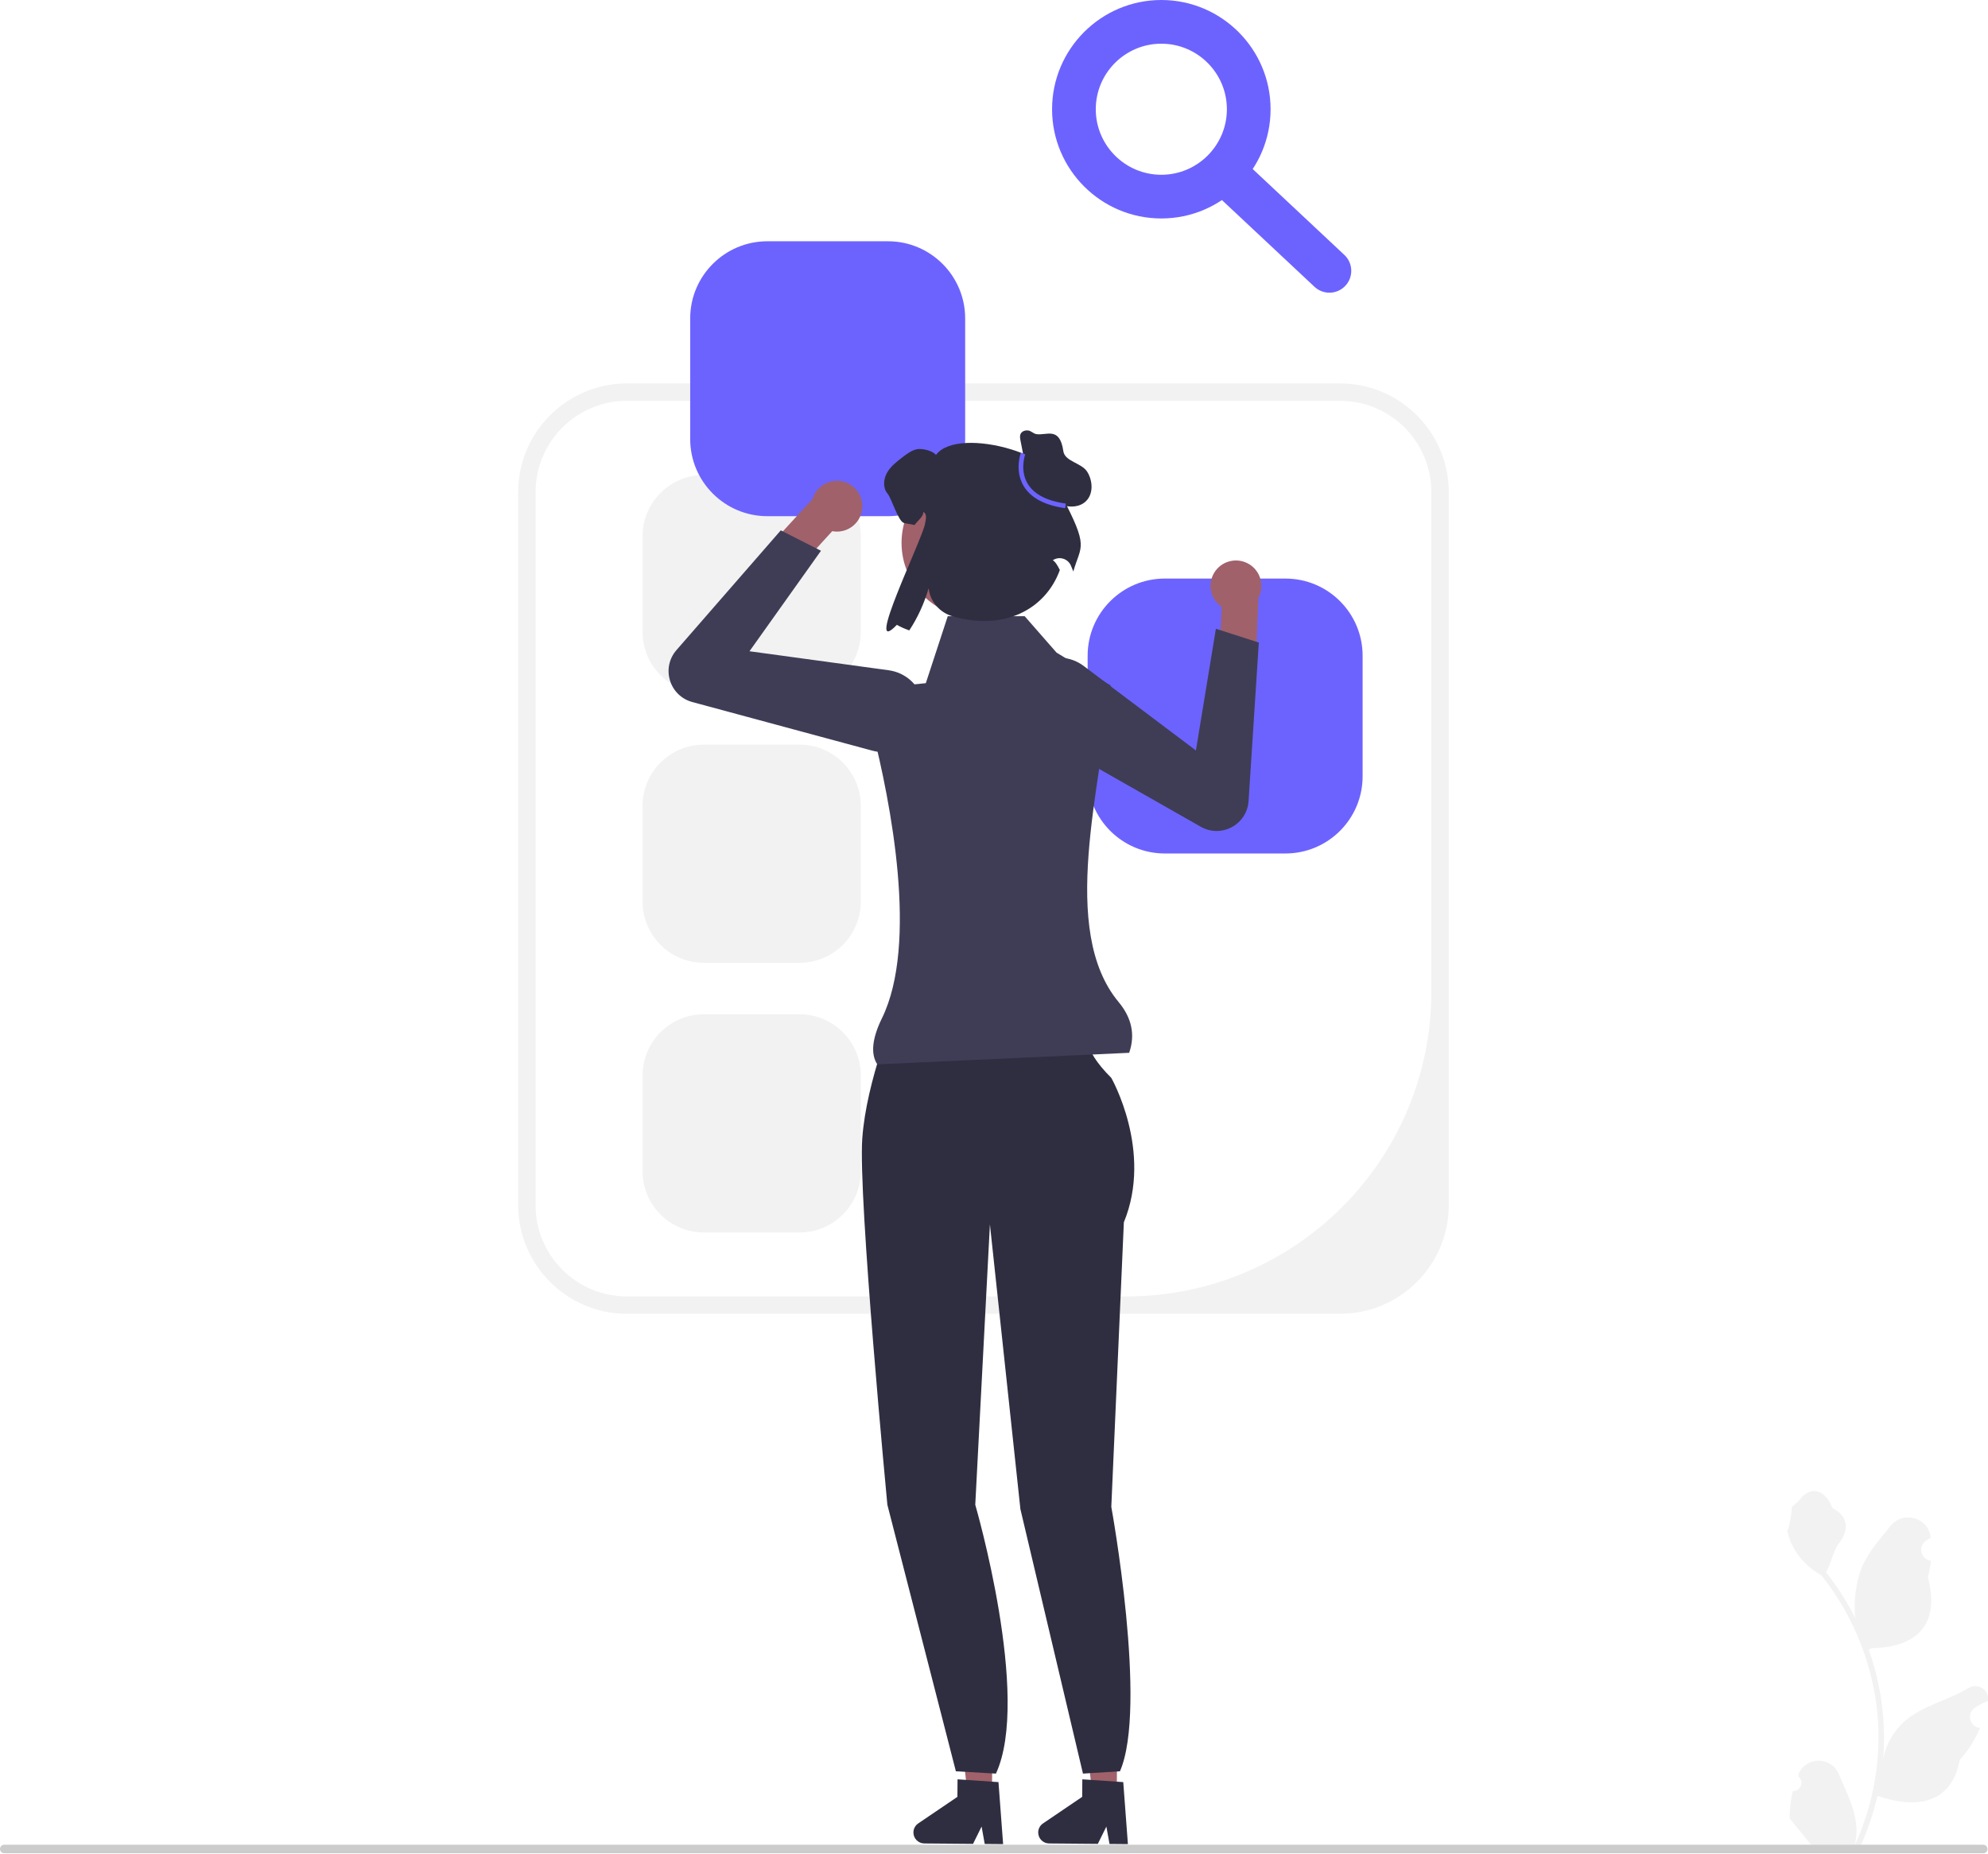
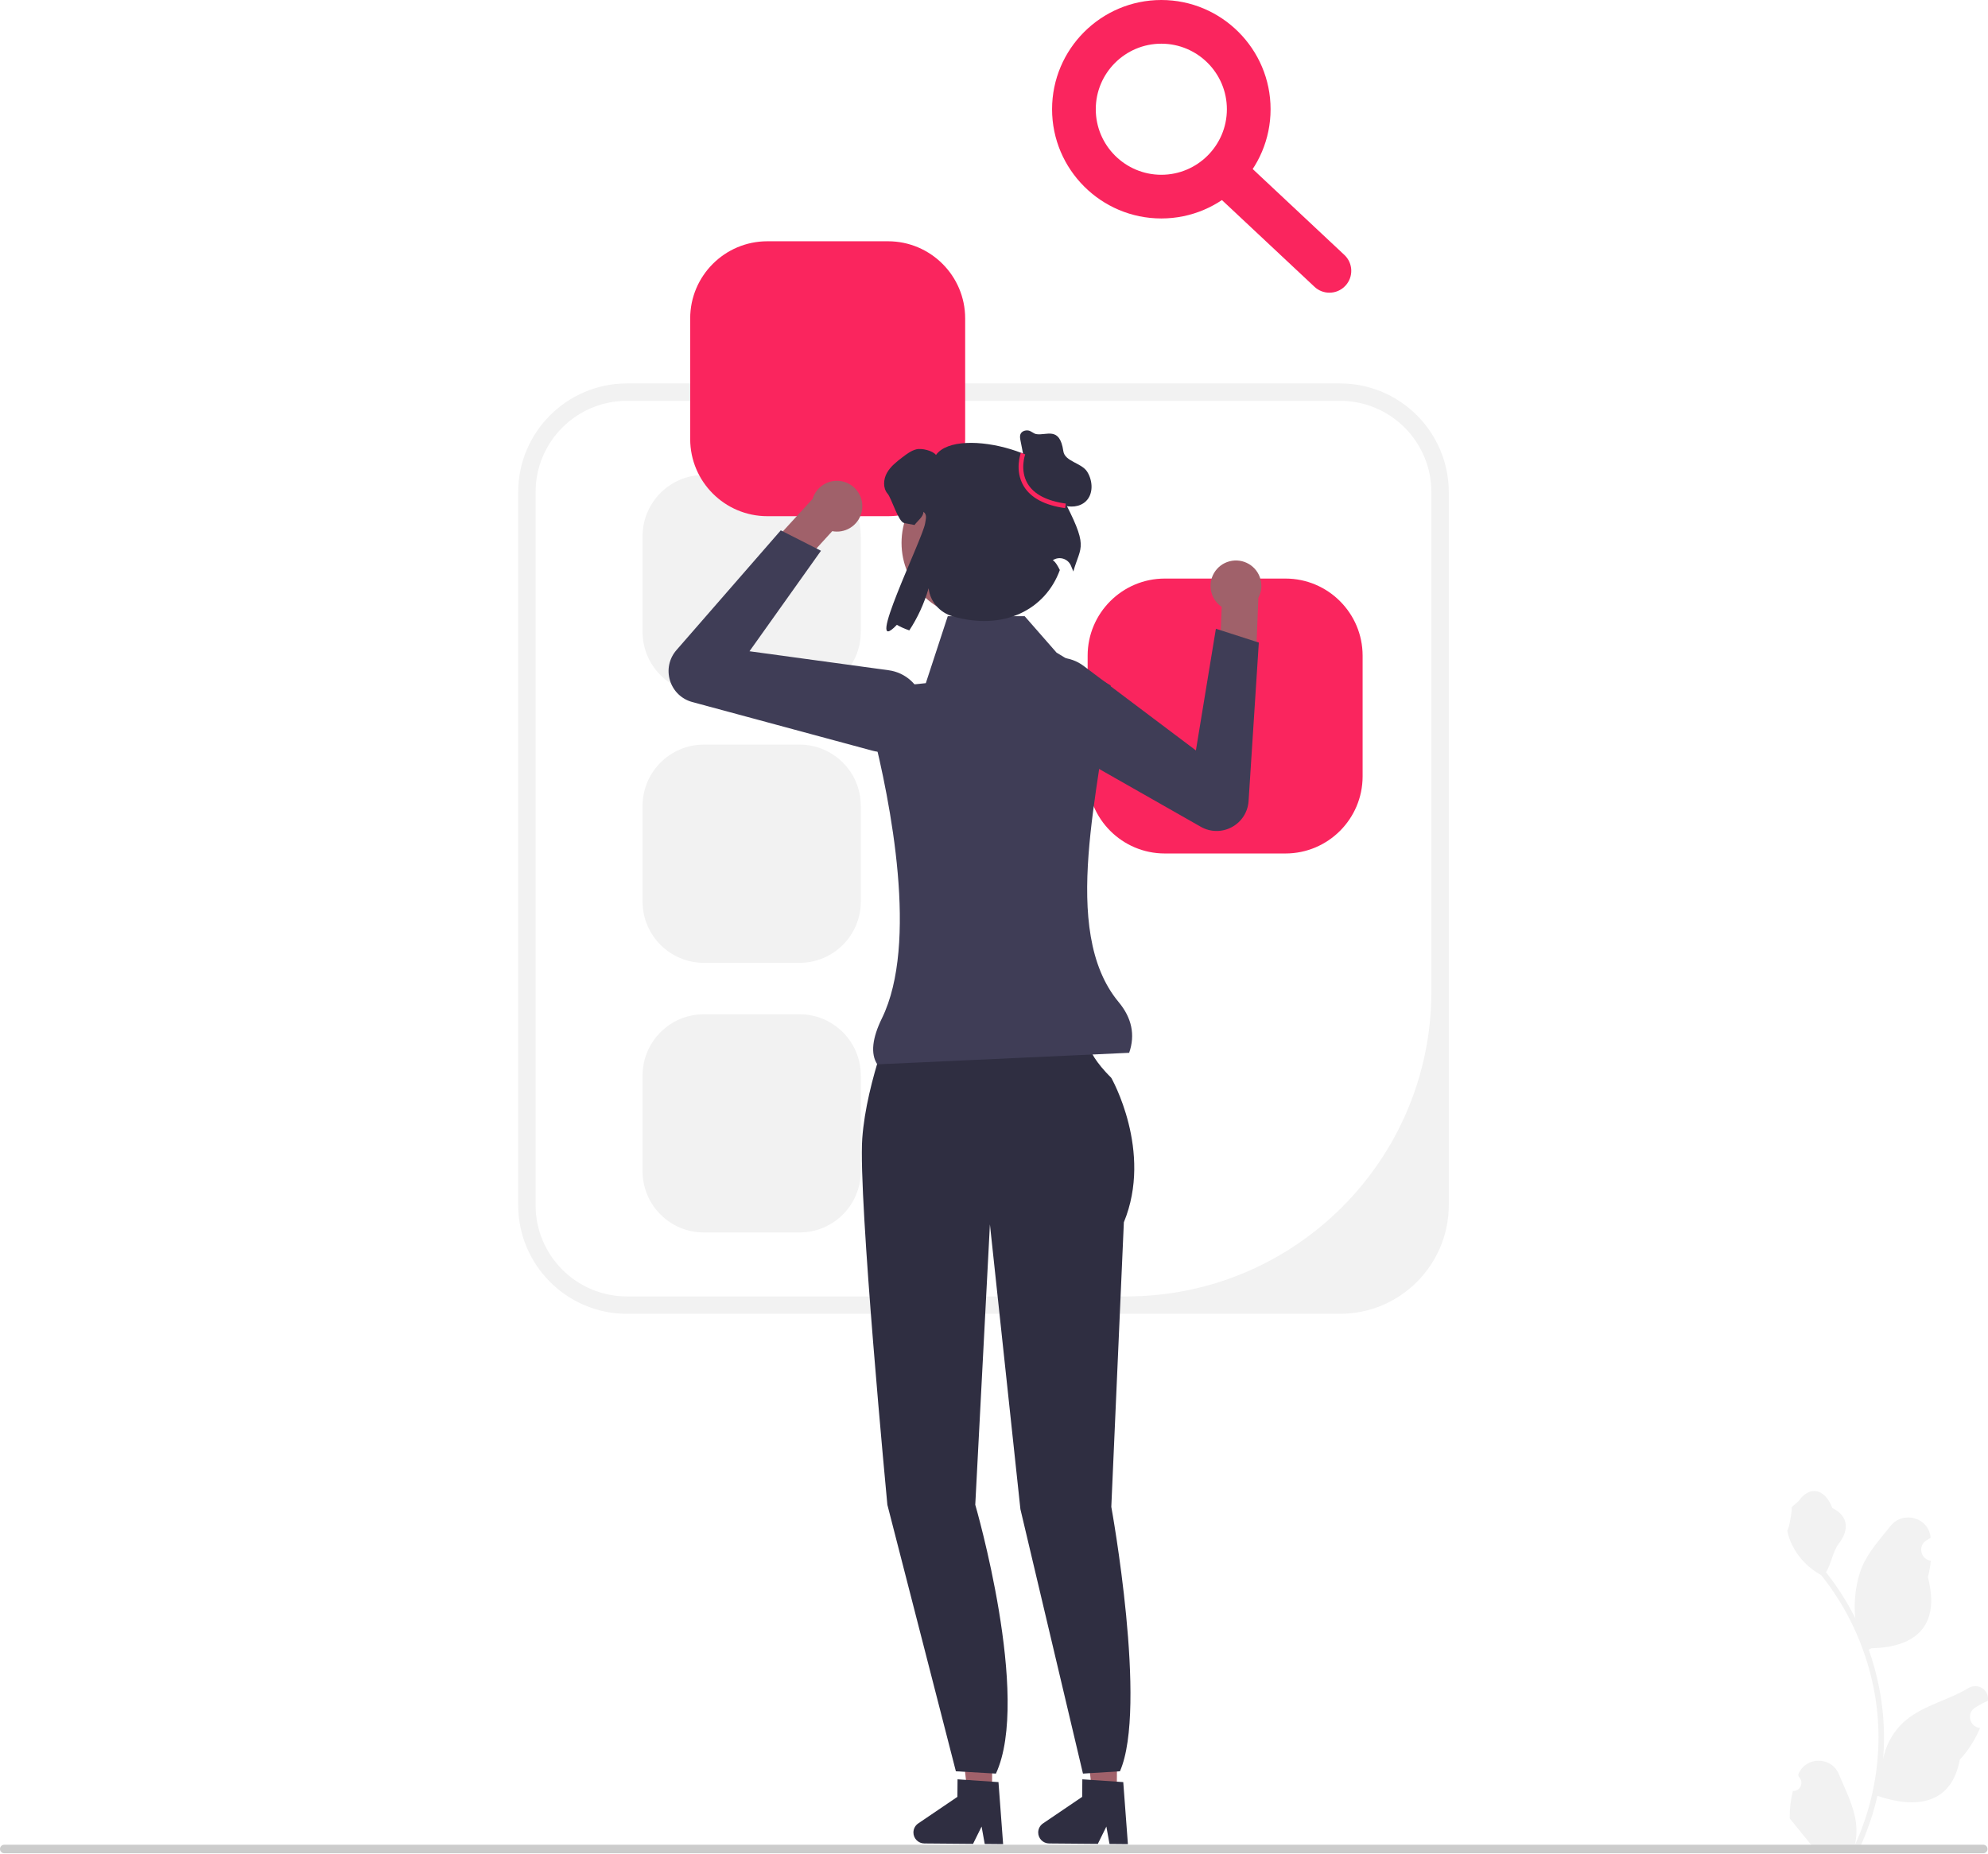
<svg xmlns="http://www.w3.org/2000/svg" width="552.81" height="515.459" viewBox="0 0 552.81 515.459">
  <path d="M372.633,365.415H174.325c-16.669,0-30.23-13.561-30.23-30.23V136.877c0-16.669,13.561-30.23,30.23-30.23h198.308c16.669,0,30.23,13.561,30.23,30.23v198.308c0,16.669-13.561,30.23-30.23,30.23ZM174.325,111.484c-14.024,0-25.393,11.369-25.393,25.393v198.308c0,14.024,11.369,25.393,25.393,25.393h138.91c46.829,0,84.791-37.962,84.791-84.791V136.877c0-14.024-11.369-25.393-25.393-25.393H174.325Z" fill="#f2f2f2" />
  <path d="M195.704,132.106c-9.386,0-17.021,7.635-17.021,17.021v26.642c0,9.386,7.635,17.021,17.021,17.021h26.642c9.386,0,17.021-7.635,17.021-17.021v-26.642c0-9.386-7.635-17.021-17.021-17.021h-26.642Z" fill="#f2f2f2" />
  <path d="M195.704,207.106c-9.386,0-17.021,7.635-17.021,17.021v26.642c0,9.386,7.635,17.021,17.021,17.021h26.642c9.386,0,17.021-7.635,17.021-17.021v-26.642c0-9.386-7.635-17.021-17.021-17.021h-26.642Z" fill="#f2f2f2" />
  <path d="M195.704,282.106c-9.386,0-17.021,7.635-17.021,17.021v26.642c0,9.386,7.635,17.021,17.021,17.021h26.642c9.386,0,17.021-7.635,17.021-17.021v-26.642c0-9.386-7.635-17.021-17.021-17.021h-26.642Z" fill="#f2f2f2" />
  <g>
-     <path d="M213.371,67.106c-11.826,0-21.447,9.621-21.447,21.447v33.569c0,11.826,9.621,21.447,21.447,21.447h33.569c11.826,0,21.447-9.621,21.447-21.447v-33.569c0-11.826-9.621-21.447-21.447-21.447h-33.569Z" fill="#6c63ff" />
-     <path d="M323.89,160.919c-11.826,0-21.447,9.621-21.447,21.447v33.569c0,11.826,9.621,21.447,21.447,21.447h33.569c11.826,0,21.447-9.621,21.447-21.447v-33.569c0-11.826-9.621-21.447-21.447-21.447h-33.569Z" fill="#6c63ff" />
+     <path d="M213.371,67.106c-11.826,0-21.447,9.621-21.447,21.447v33.569c0,11.826,9.621,21.447,21.447,21.447h33.569c11.826,0,21.447-9.621,21.447-21.447v-33.569c0-11.826-9.621-21.447-21.447-21.447h-33.569Z" fill="#fa255e" />
+     <path d="M323.89,160.919c-11.826,0-21.447,9.621-21.447,21.447v33.569c0,11.826,9.621,21.447,21.447,21.447h33.569c11.826,0,21.447-9.621,21.447-21.447v-33.569c0-11.826-9.621-21.447-21.447-21.447h-33.569Z" fill="#fa255e" />
    <g>
      <polygon points="275.842 498.808 269.023 498.75 266.004 471.833 276.069 471.917 275.842 498.808" fill="#a0616a" />
      <path d="M253.998,509.652c-.015,1.679,1.338,3.06,3.023,3.076l13.559,.113,2.374-4.811,.872,4.836,5.116,.046-1.292-17.248-1.78-.118-7.26-.5-2.342-.157-.041,4.88-10.892,7.388c-.829,.563-1.328,1.495-1.336,2.496Z" fill="#2f2e41" />
    </g>
    <g>
      <polygon points="310.54 498.808 303.72 498.75 300.702 471.833 310.767 471.917 310.54 498.808" fill="#a0616a" />
      <path d="M288.696,509.652c-.015,1.679,1.338,3.06,3.023,3.076l13.559,.113,2.374-4.811,.872,4.836,5.116,.046-1.292-17.248-1.78-.118-7.26-.5-2.342-.157-.041,4.88-10.892,7.388c-.829,.563-1.328,1.495-1.336,2.496Z" fill="#2f2e41" />
    </g>
    <path d="M249.081,281.178l27.643,.873,26.189,5.82s-2.619,3.201,6.111,11.93c0,0,11.639,20.369,3.492,40.156l-3.492,79.148s10.181,55.794,2.402,73.551l-10.281,.643-17.396-73.55-8.479-79.209-4.074,77.984s15.585,53.527,5.744,74.776l-11.135-.643-19.052-74.133s-8.148-85.549-6.984-101.844c1.164-16.295,9.311-35.5,9.311-35.5Z" fill="#2f2e41" />
    <g>
      <path d="M341.914,156.113c-3.779,.978-6.049,4.835-5.071,8.614,.448,1.732,1.505,3.14,2.877,4.071l-0,.01-.536,12.985,9.937,4.598,.793-19.981-.069,.002c.862-1.535,1.159-3.389,.683-5.228-.978-3.779-4.835-6.049-8.614-5.071Z" fill="#a0616a" />
      <path d="M286.378,202.455c-2.087-2.069-3.298-4.874-3.344-7.925-.061-4.092,1.99-7.807,5.486-9.935,4.026-2.452,9.06-2.204,12.825,.631l31.203,23.494,5.56-33.844,11.937,3.843-2.848,44.07c-.199,3.083-1.942,5.798-4.661,7.264-2.719,1.466-5.945,1.429-8.63-.098l-45.093-25.655c-.906-.515-1.722-1.137-2.435-1.844Z" fill="#3f3d56" />
    </g>
    <g>
      <path d="M238.799,137.182c1.995,3.355,.892,7.693-2.464,9.687-1.538,.914-3.28,1.171-4.91,.865l-.007,.007-8.761,9.599-10.294-3.73,13.505-14.748,.048,.05c.469-1.697,1.563-3.223,3.196-4.194,3.355-1.995,7.693-.892,9.687,2.464Z" fill="#a0616a" />
      <path d="M242.584,208.787l-50.085-13.529c-2.982-.806-5.299-3.051-6.198-6.006-.899-2.955-.224-6.111,1.805-8.44l29.005-33.301,11.182,5.675-19.88,27.949,38.699,5.285c4.67,.638,8.419,4.006,9.552,8.581,.984,3.973-.175,8.054-3.099,10.918-2.18,2.134-5.015,3.274-7.954,3.274-1.004,0-2.021-.133-3.027-.405Z" fill="#3f3d56" />
    </g>
    <path d="M313.989,292.822l-70.038,3.213c-1.924-2.921-1.403-7.313,1.291-12.814,10.171-20.767,2.447-60.055-2.75-80.512-1.458-5.74,2.456-11.446,8.349-12.035l6.604-.66,6.104-18.634h21.379l8.869,10.133,15.052,9.144c-2.74,28.221-14.414,68.071,2.217,88.055,3.637,4.371,4.669,9.097,2.923,14.111Z" fill="#3f3d56" />
    <circle cx="271.519" cy="150.987" r="20.824" fill="#a0616a" />
    <path d="M295.082,137.658c2.897-10.563-28.679-19.621-34.815-11.114-.853-1.209-4.007-1.944-5.453-1.573-1.447,.371-2.664,1.298-3.851,2.196-1.632,1.254-3.324,2.552-4.326,4.355-1.009,1.796-1.165,4.244,.193,5.802,1.076,1.239,2.966,7.823,4.584,8.15,1.128,.23,2.077,.415,2.894,.549,.727-1.061,2.581-2.394,2.448-3.677,1.098,.727,.697,2.006,.476,3.314-.737,4.354-17.346,38.055-7.833,28.124,.942,.556,2.107,1.076,3.45,1.551,2.278-3.435,4.147-7.486,5.379-11.723l.009,.078c.424,3.682,3.115,6.703,6.674,7.734,14.279,4.137,25.83-1.933,29.803-12.88-1.455-2.953-2.088-2.632-1.958-2.72,1.816-1.224,4.311-.423,5.092,1.622,.23,.603,.439,1.118,.62,1.506,2.07-7.405,4.532-6.336-3.385-21.294Z" fill="#2f2e41" />
    <path d="M285.231,129.994l-1.459-7.457c-.123-.627-.239-1.307,.044-1.88,.363-.736,1.297-1.041,2.109-.924,.812,.117,1.42,.859,2.228,1.002,2.81,.497,6.524-2.279,7.531,4.742,.42,2.927,5.091,3.237,6.651,5.749,1.56,2.512,1.751,6.139-.377,8.191-1.7,1.639-4.431,1.828-6.639,.991-2.208-.837-3.981-2.529-5.529-4.312s-2.95-3.714-4.736-5.259" fill="#2f2e41" />
-     <path d="M296.195,141.336c-5.698-.796-9.582-2.868-11.544-6.159-2.568-4.307-.848-9.05-.773-9.25l1.204,.448c-.016,.044-1.576,4.385,.68,8.156,1.755,2.933,5.325,4.795,10.611,5.533l-.178,1.273Z" fill="#6c63ff" />
+     <path d="M296.195,141.336c-5.698-.796-9.582-2.868-11.544-6.159-2.568-4.307-.848-9.05-.773-9.25l1.204,.448c-.016,.044-1.576,4.385,.68,8.156,1.755,2.933,5.325,4.795,10.611,5.533l-.178,1.273Z" fill="#fa255e" />
  </g>
-   <path d="M322.934,60.762c-16.751,0-30.381-13.63-30.381-30.381S306.183,0,322.934,0s30.381,13.63,30.381,30.381-13.63,30.381-30.381,30.381Zm0-48.61c-10.052,0-18.229,8.177-18.229,18.229s8.177,18.229,18.229,18.229,18.229-8.177,18.229-18.229-8.177-18.229-18.229-18.229Z" fill="#6c63ff" />
-   <path d="M369.677,81.409c-1.489,0-2.982-.543-4.154-1.644l-28.515-26.723c-2.451-2.293-2.575-6.139-.279-8.586,2.29-2.457,6.136-2.578,8.586-.279l28.515,26.723c2.451,2.293,2.575,6.139,.279,8.586-1.196,1.279-2.813,1.923-4.433,1.923Z" fill="#6c63ff" />
+   <path d="M322.934,60.762c-16.751,0-30.381-13.63-30.381-30.381S306.183,0,322.934,0s30.381,13.63,30.381,30.381-13.63,30.381-30.381,30.381Zm0-48.61c-10.052,0-18.229,8.177-18.229,18.229s8.177,18.229,18.229,18.229,18.229-8.177,18.229-18.229-8.177-18.229-18.229-18.229Z" fill="#fa255e" />
+   <path d="M369.677,81.409c-1.489,0-2.982-.543-4.154-1.644l-28.515-26.723c-2.451-2.293-2.575-6.139-.279-8.586,2.29-2.457,6.136-2.578,8.586-.279l28.515,26.723c2.451,2.293,2.575,6.139,.279,8.586-1.196,1.279-2.813,1.923-4.433,1.923Z" fill="#fa255e" />
  <g>
    <path d="M498.551,498.126c2.066,.129,3.208-2.437,1.645-3.933l-.155-.618c.02-.05,.041-.099,.062-.148,2.089-4.982,9.17-4.947,11.241,.042,1.839,4.428,4.179,8.864,4.756,13.546,.258,2.067,.142,4.172-.316,6.2,4.308-9.411,6.575-19.687,6.575-30.021,0-2.597-.142-5.193-.433-7.783-.239-2.119-.568-4.224-.995-6.31-2.306-11.277-7.299-22.018-14.5-30.99-3.462-1.892-6.349-4.851-8.093-8.397-.626-1.279-1.117-2.655-1.35-4.056,.394,.052,1.486-5.949,1.188-6.317,.549-.833,1.532-1.247,2.131-2.06,2.982-4.043,7.091-3.337,9.236,2.157,4.582,2.313,4.627,6.148,1.815,9.837-1.789,2.347-2.035,5.522-3.604,8.035,.162,.207,.329,.407,.491,.614,2.961,3.798,5.522,7.88,7.681,12.169-.61-4.766,.291-10.508,1.826-14.21,1.748-4.217,5.025-7.769,7.91-11.415,3.466-4.379,10.573-2.468,11.184,3.083,.006,.054,.012,.107,.017,.161-.429,.242-.848,.499-1.259,.77-2.339,1.547-1.531,5.174,1.241,5.602l.063,.01c-.155,1.544-.42,3.074-.807,4.579,3.702,14.316-4.29,19.53-15.701,19.764-.252,.129-.497,.258-.749,.381,1.156,3.255,2.08,6.594,2.764,9.979,.614,2.99,1.04,6.013,1.279,9.049,.297,3.83,.271,7.68-.052,11.503l.019-.136c.82-4.211,3.107-8.145,6.427-10.87,4.946-4.063,11.933-5.559,17.268-8.824,2.568-1.572,5.859,.459,5.411,3.437l-.022,.143c-.794,.323-1.569,.698-2.319,1.117-.429,.242-.848,.499-1.259,.77-2.339,1.547-1.531,5.174,1.241,5.602l.063,.01c.045,.006,.084,.013,.129,.019-1.363,3.236-3.262,6.239-5.639,8.829-2.315,12.497-12.256,13.683-22.89,10.044h-.006c-1.163,5.064-2.861,10.011-5.044,14.726h-18.02c-.065-.2-.123-.407-.181-.607,1.666,.103,3.346,.006,4.986-.297-1.337-1.641-2.674-3.294-4.011-4.935-.032-.032-.058-.065-.084-.097-.678-.84-1.363-1.673-2.041-2.512l-0-.001c-.042-2.578,.267-5.147,.879-7.64l.001-0Z" fill="#f2f2f2" />
    <path d="M0,514.269c0,.66,.53,1.19,1.19,1.19H551.48c.66,0,1.19-.53,1.19-1.19,0-.66-.53-1.19-1.19-1.19H1.19c-.66,0-1.19,.53-1.19,1.19Z" fill="#ccc" />
  </g>
</svg>
